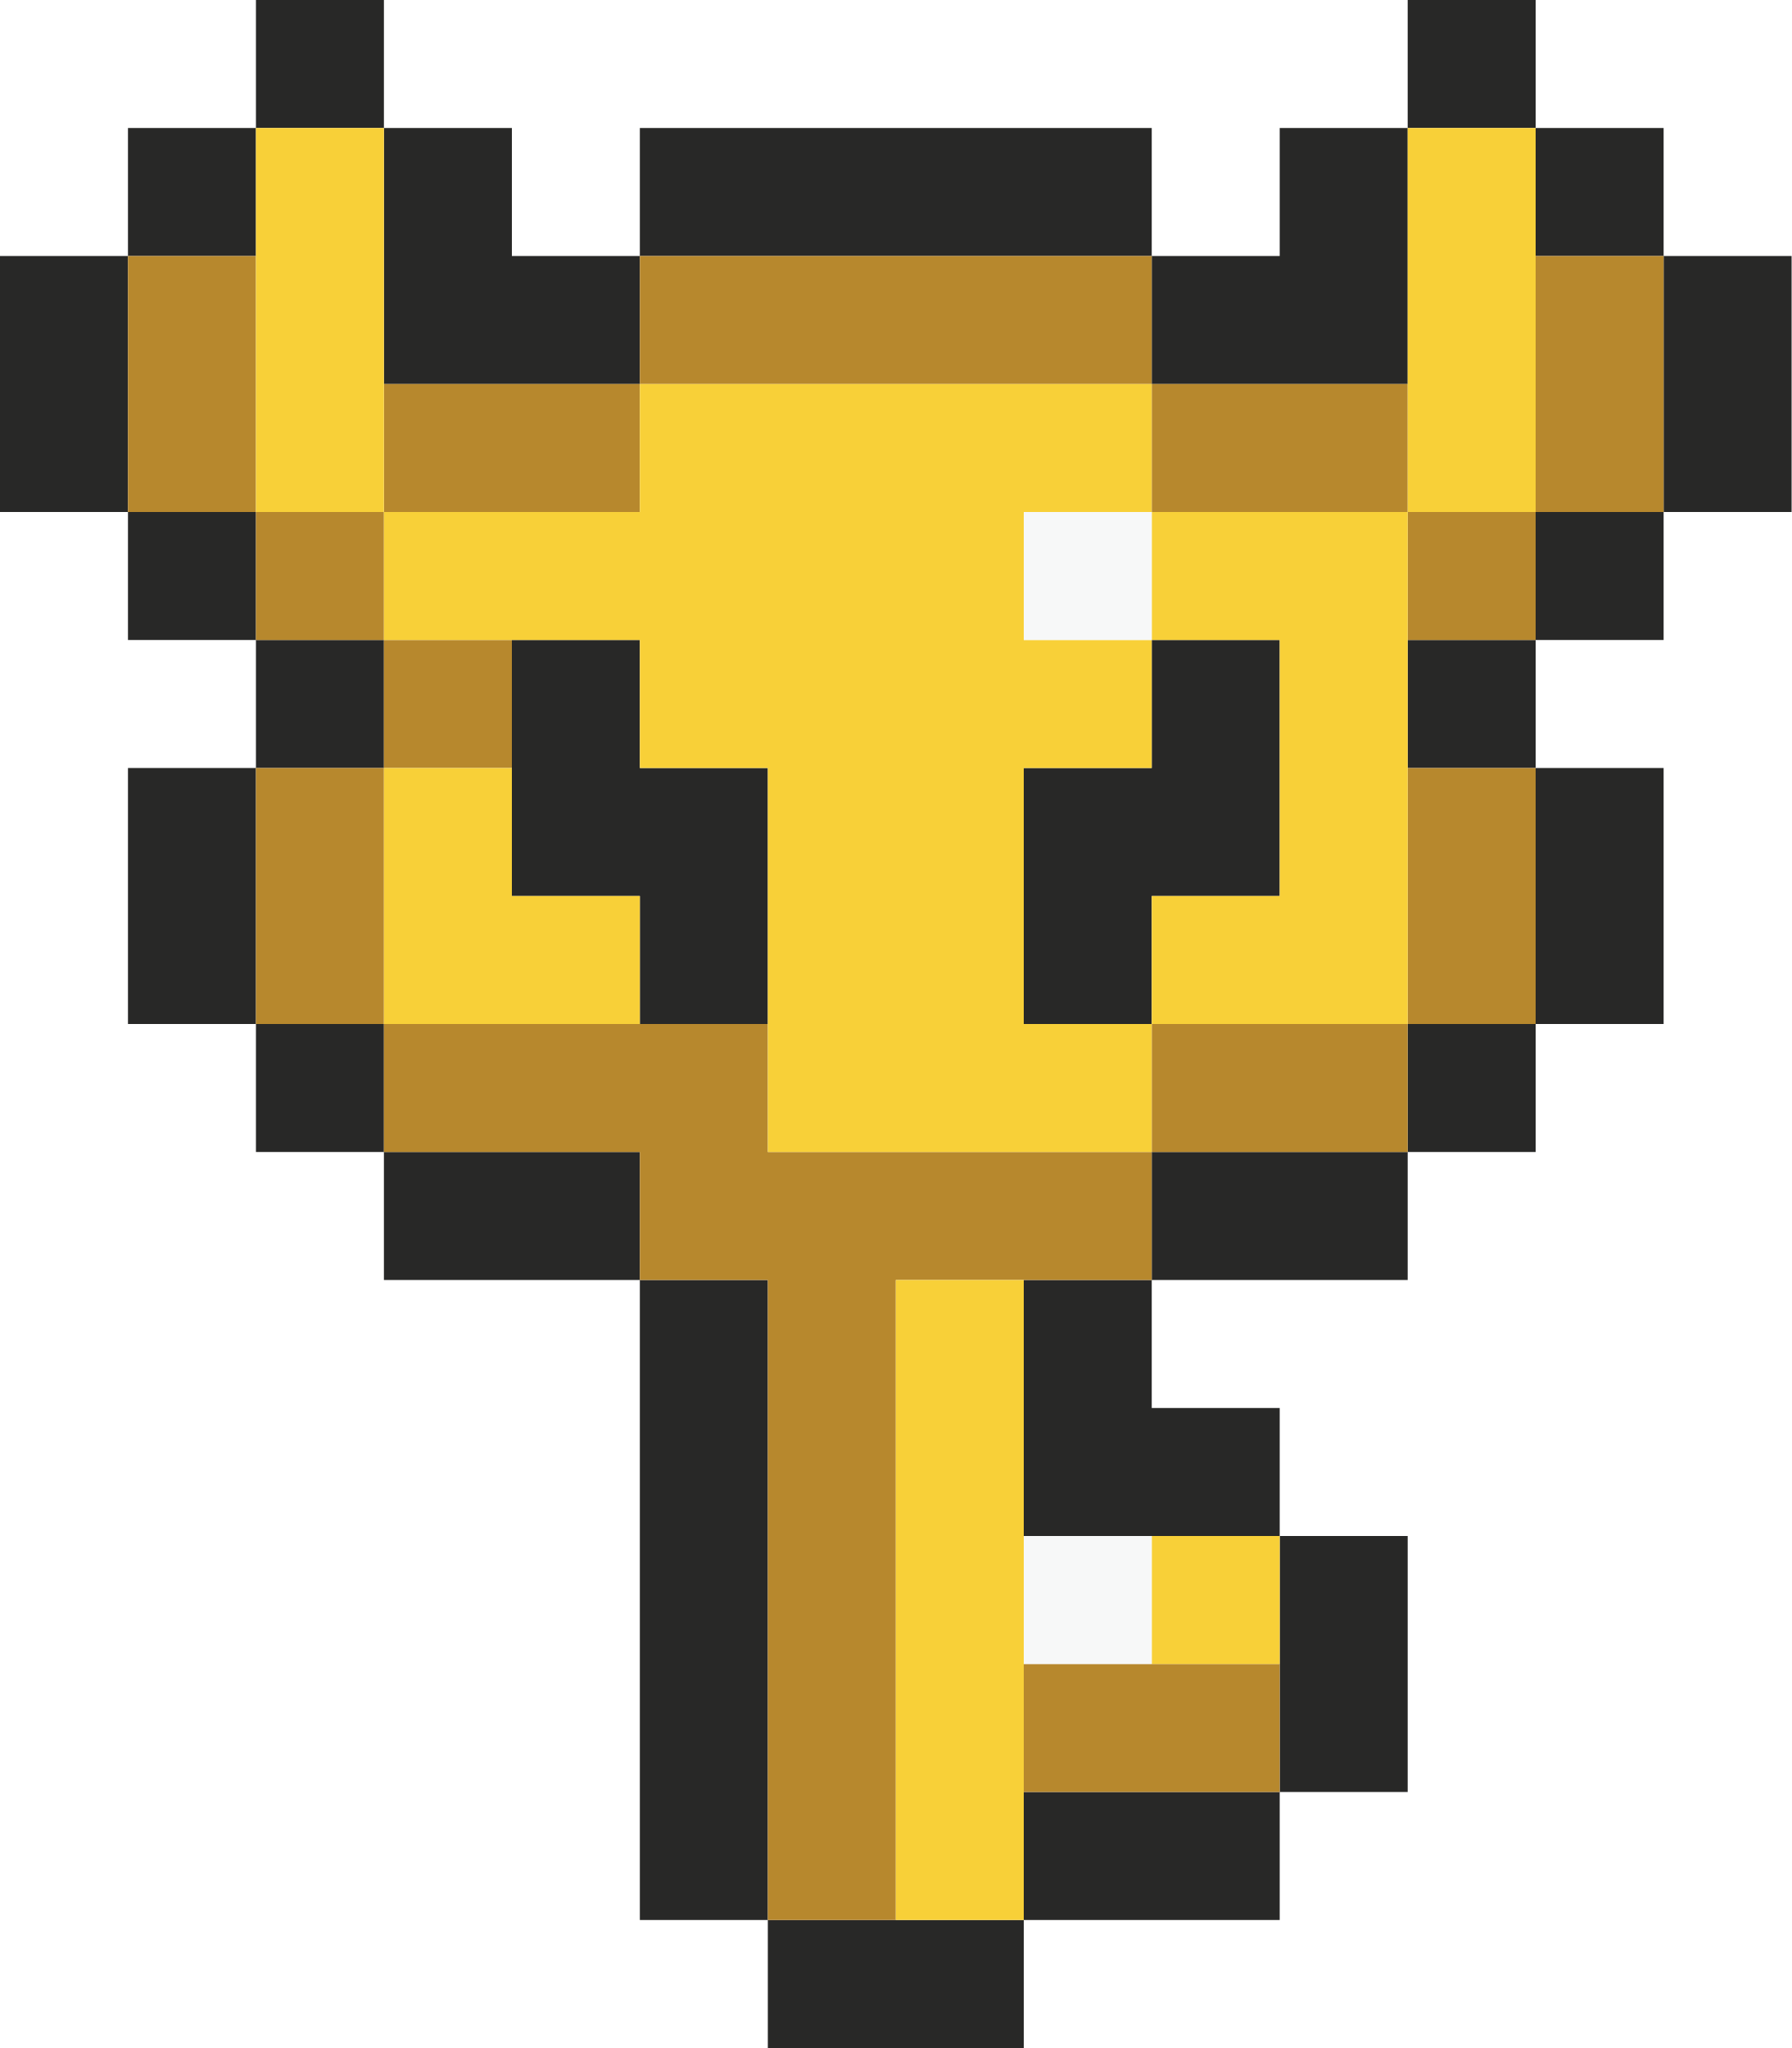
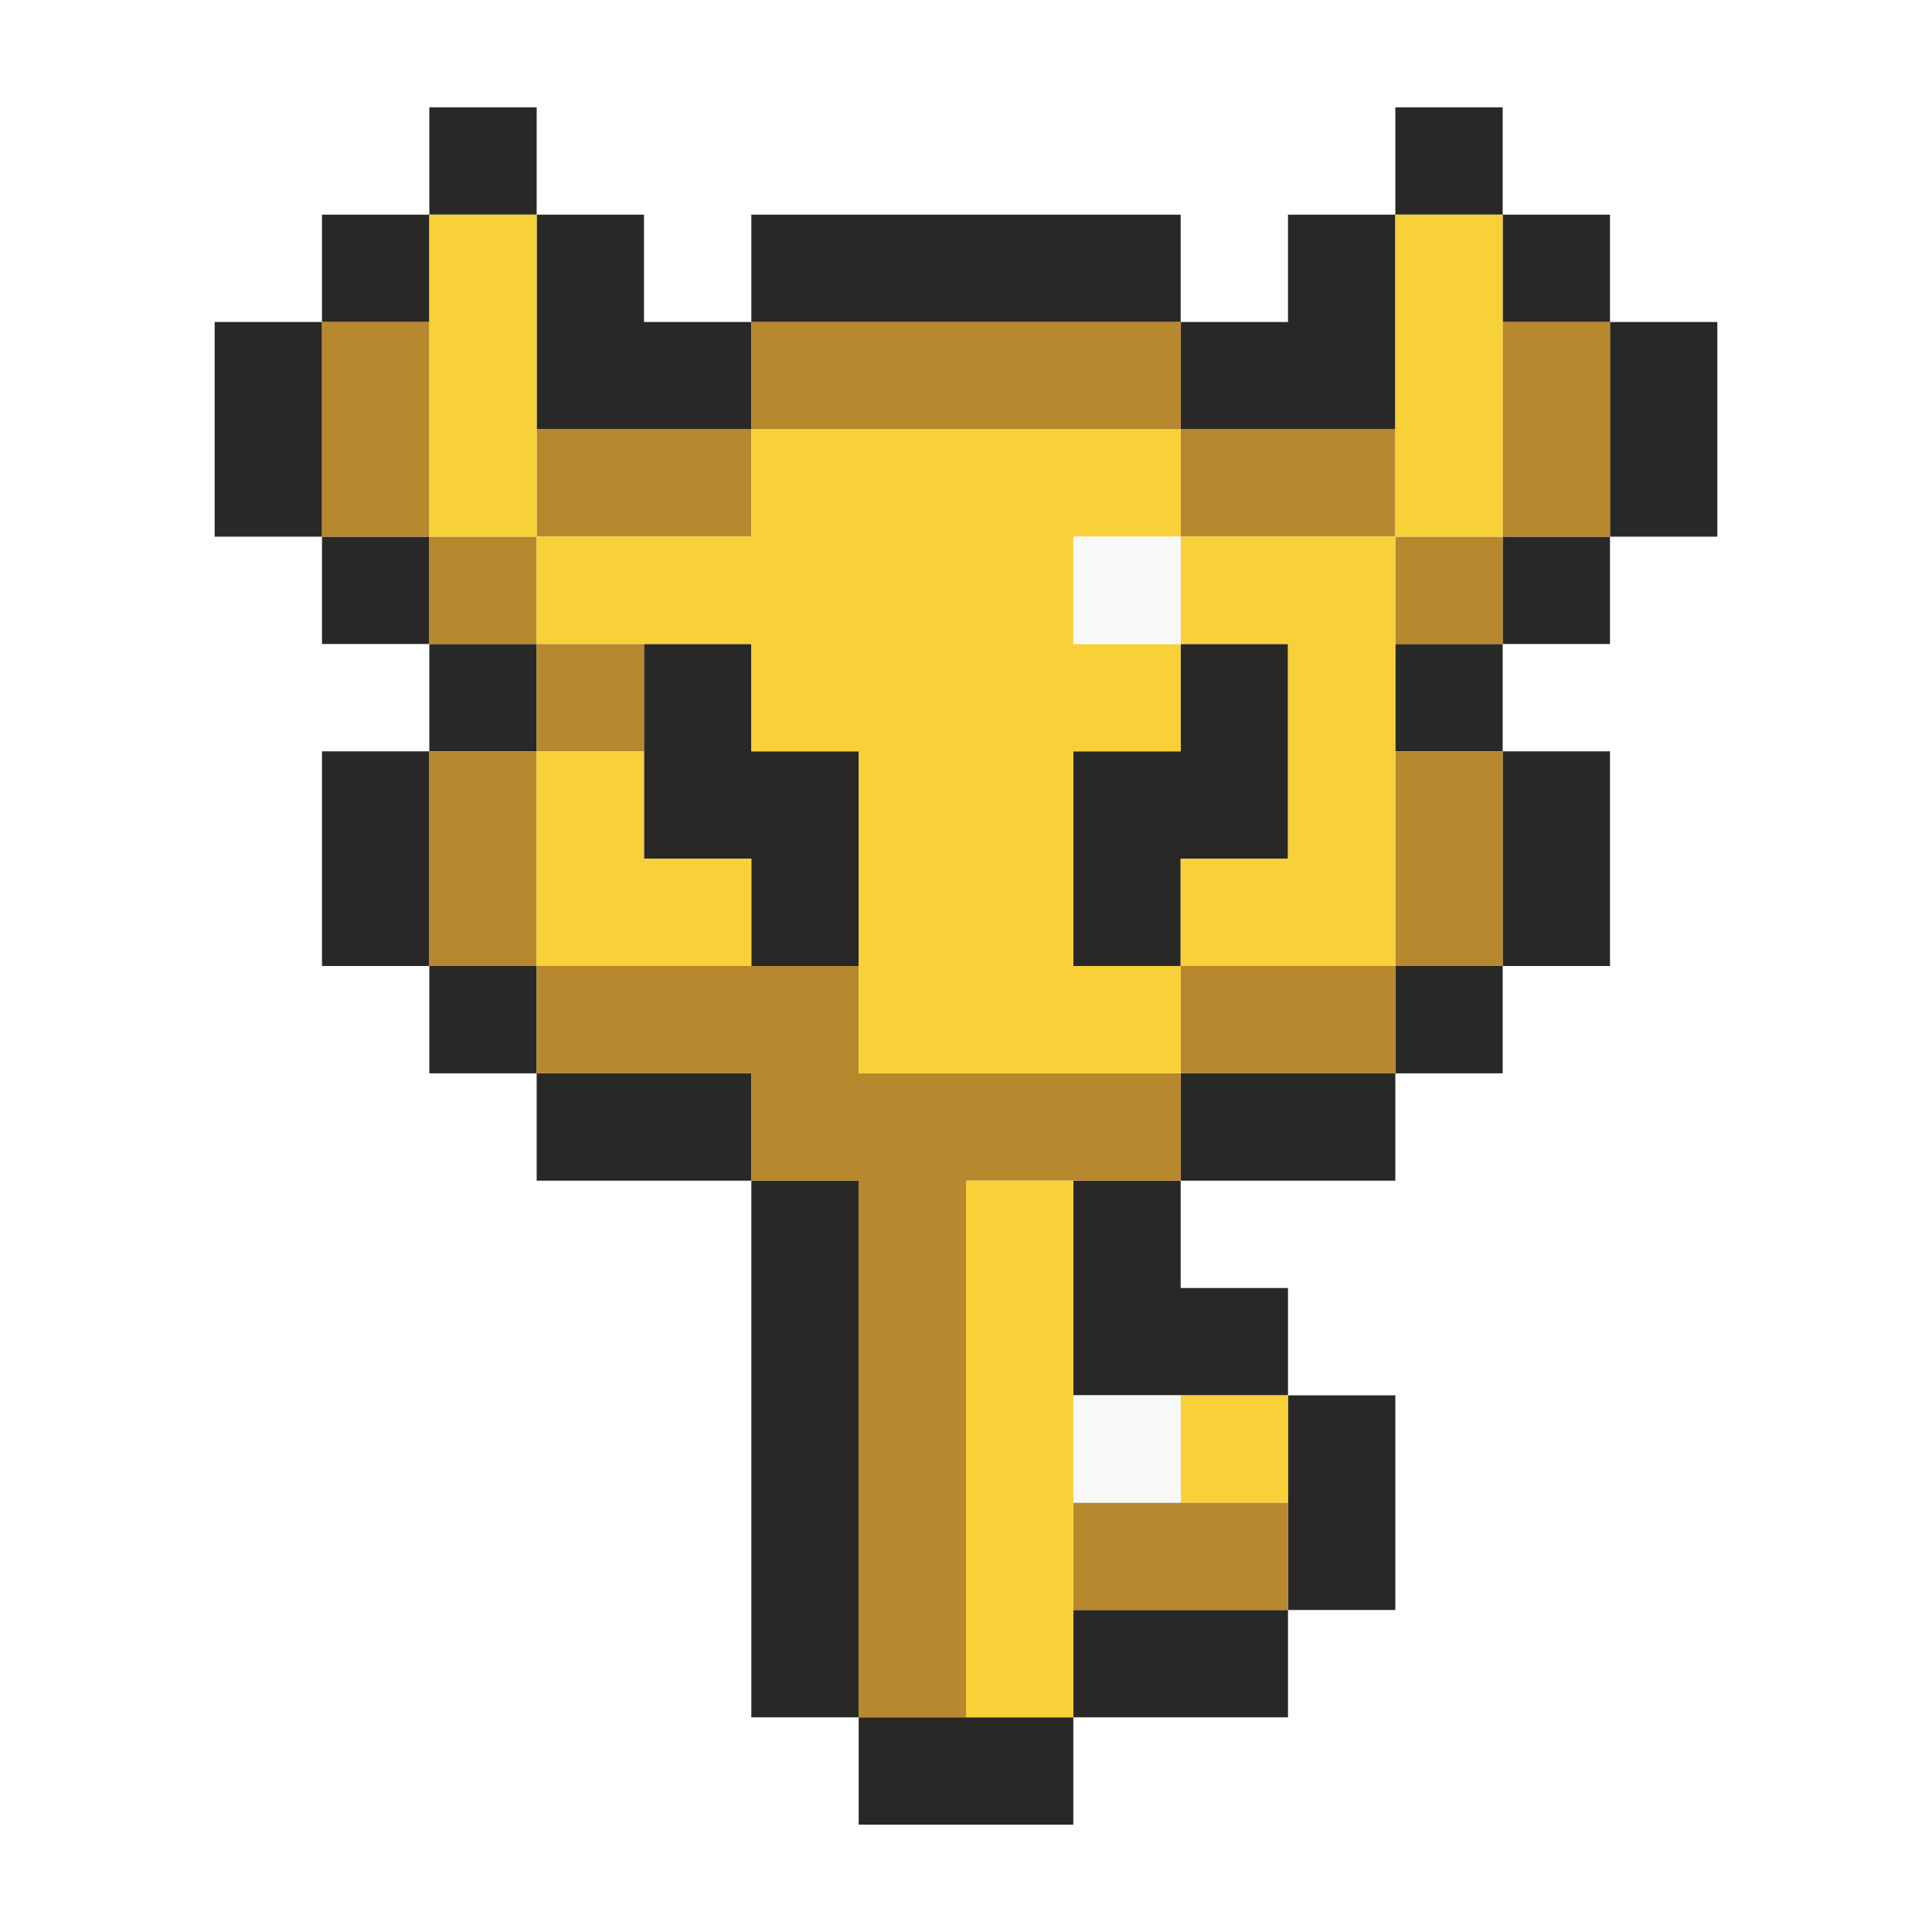
- <svg xmlns="http://www.w3.org/2000/svg" viewBox="0 0 14 16">
-   <defs>
-     <style>.cls-1{fill:#282827}</style>
-   </defs>
-   <g id="Layer_2" data-name="Layer 2">
-     <g id="Layer_1-2" data-name="Layer 1">
-       <g id="Big_Key" data-name="Big Key">
-         <path class="cls-1" d="M0 2h1v2H0zM1 1h1v1H1zM2 0h1v1H2zM1 4h1v1H1zM2 5h1v1H2zM1 6h1v2H1zM2 8h1v1H2zM3 9h2v1H3zM5 10h1v5H5zM6 15h2v1H6zM8 14h2v1H8zM10 12h1v2h-1zM8 12h2v-1H9v-1H8v2zM9 9h2v1H9zM11 8h1v1h-1zM12 6h1v2h-1zM11 5h1v1h-1zM12 4h1v1h-1zM13 2h1v2h-1zM12 1h1v1h-1zM11 0h1v1h-1zM11 3V1h-1v1H9v1h2zM5 1h4v1H5zM3 3h2V2H4V1H3v2zM5 5H4v2h1v1h1V6H5V5zM9 6H8v2h1V7h1V5H9v1z" />
-         <path d="M2 2v2H1V2zm0 3h1V4H2zm1-1h2V3H3zm2-2v1h4V2zm4 1v1h2V3zm2 2h1V4h-1zm1-3v2h1V2zM4 6V5H3v1zM2 8h1V6H2zm3 1v1h1v5h1v-5h2V9H6V8H3v1zm6-1H9v1h2zm1-2h-1v2h1zm-4 8h2v-1H8z" fill="#b7882d" />
-         <path d="M3 1v3H2V1zm5 5h1V5H8V4h1V3H5v1H3v1h2v1h1v3h3V8H8zM4 6H3v2h2V7H4zm5-2v1h1v2H9v1h2V4zm2-3v3h1V1zM7 15h1v-5H7zm2-2h1v-1H9z" fill="#f8d038" />
-         <path d="M9 5H8V4h1zm0 7H8v1h1z" fill="#f7f8f8" />
-       </g>
-     </g>
+ <svg xmlns="http://www.w3.org/2000/svg" viewBox="0 0 18 18">
+   <g id="Big_Key">
+     <path d="M3,3V5H2V3ZM4,2H3V3H4ZM5,1H4V2H5ZM3,5V6H4V5ZM5,6H4V7H5ZM3,7V9H4V7ZM4,9v1H5V9Zm1,1v1H7V10Zm2,1v5H8V11Zm1,6h2V16H8Zm2-1h2V15H10Zm3-1V13H12v2Zm-3-2h2V12H11V11H10Zm1-2h2V10H11Zm2-1h1V9H13Zm2-1V7H14V9ZM13,7h1V6H13Zm1-1h1V5H14Zm1-3V5h1V3Zm0,0V2H14V3ZM14,1H13V2h1ZM13,4V2H12V3H11V4ZM11,2H7V3h4ZM5,4H7V3H6V2H5ZM7,6H6V8H7V9H8V7H7Zm4,1H10V9h1V8h1V6H11Z" fill="#282827" />
+     <path d="M4,3V5H3V3ZM4,6H5V5H4ZM5,5H7V4H5ZM7,3V4h4V3Zm4,1V5h2V4Zm2,2h1V5H13Zm1-3V5h1V3ZM6,7V6H5V7ZM4,9H5V7H4Zm3,1v1H8v5H9V11h2V10H8V9H5v1Zm6-1H11v1h2Zm1-2H13V9h1Zm-4,8h2V14H10Z" fill="#b7882d" />
+     <path d="M5,2V5H4V2Zm5,5h1V6H10V5h1V4H7V5H5V6H7V7H8v3h3V9H10ZM6,7H5V9H7V8H6Zm5-2V6h1V8H11V9h2V5Zm2-3V5h1V2ZM9,16h1V11H9Zm2-2h1V13H11Z" fill="#f8d038" />
+     <path d="M11,6H10V5h1Zm0,7H10v1h1Z" fill="#f7f8f8" />
  </g>
</svg>
